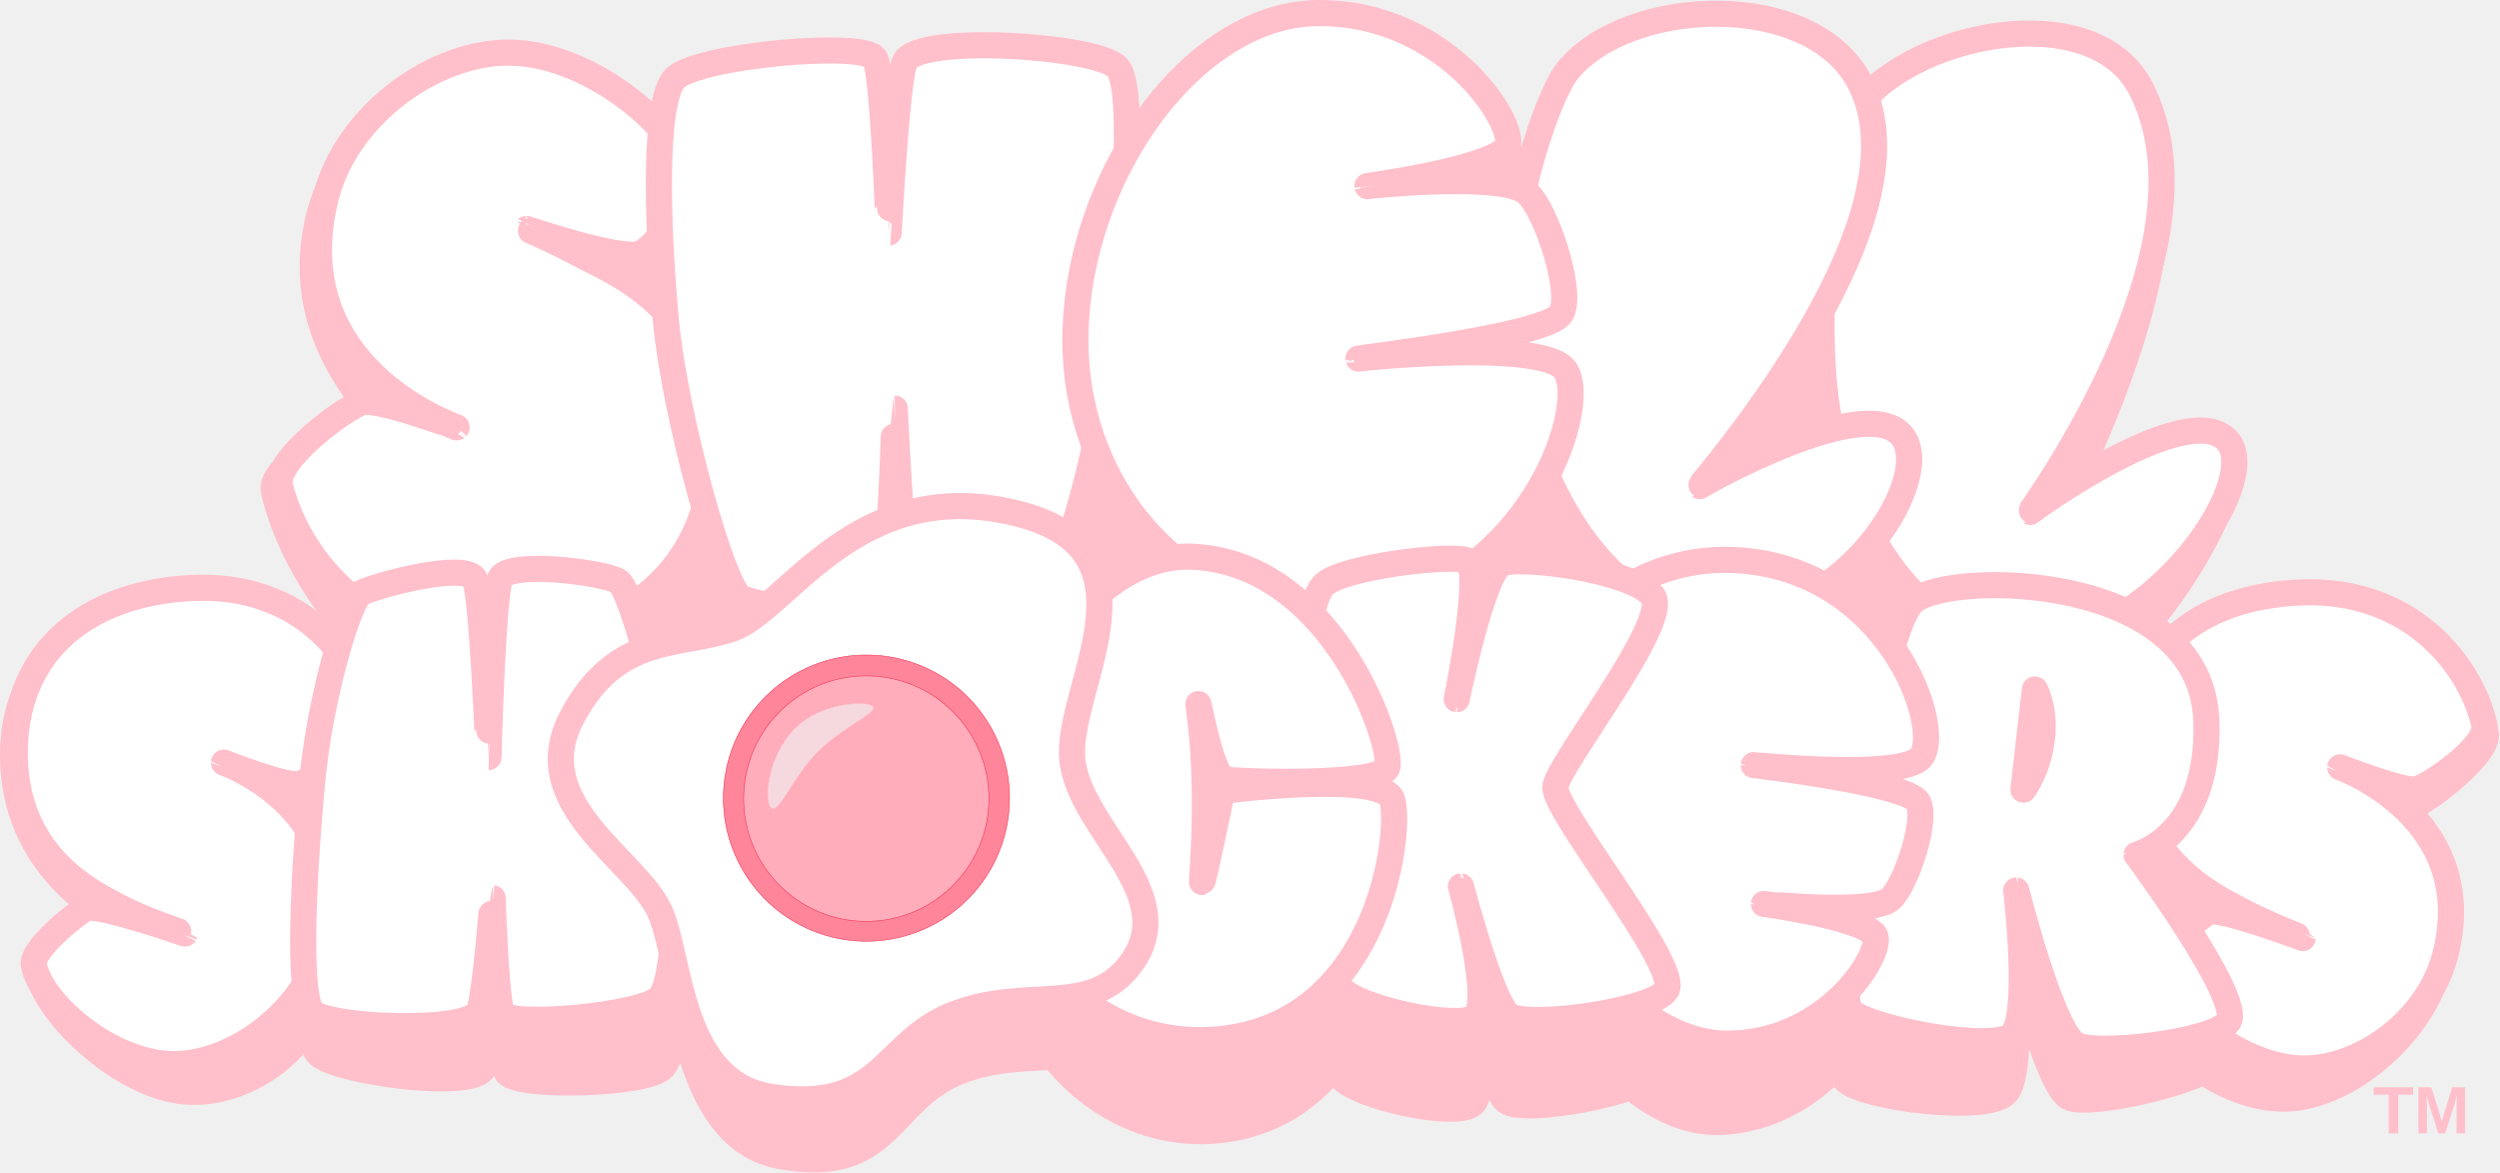
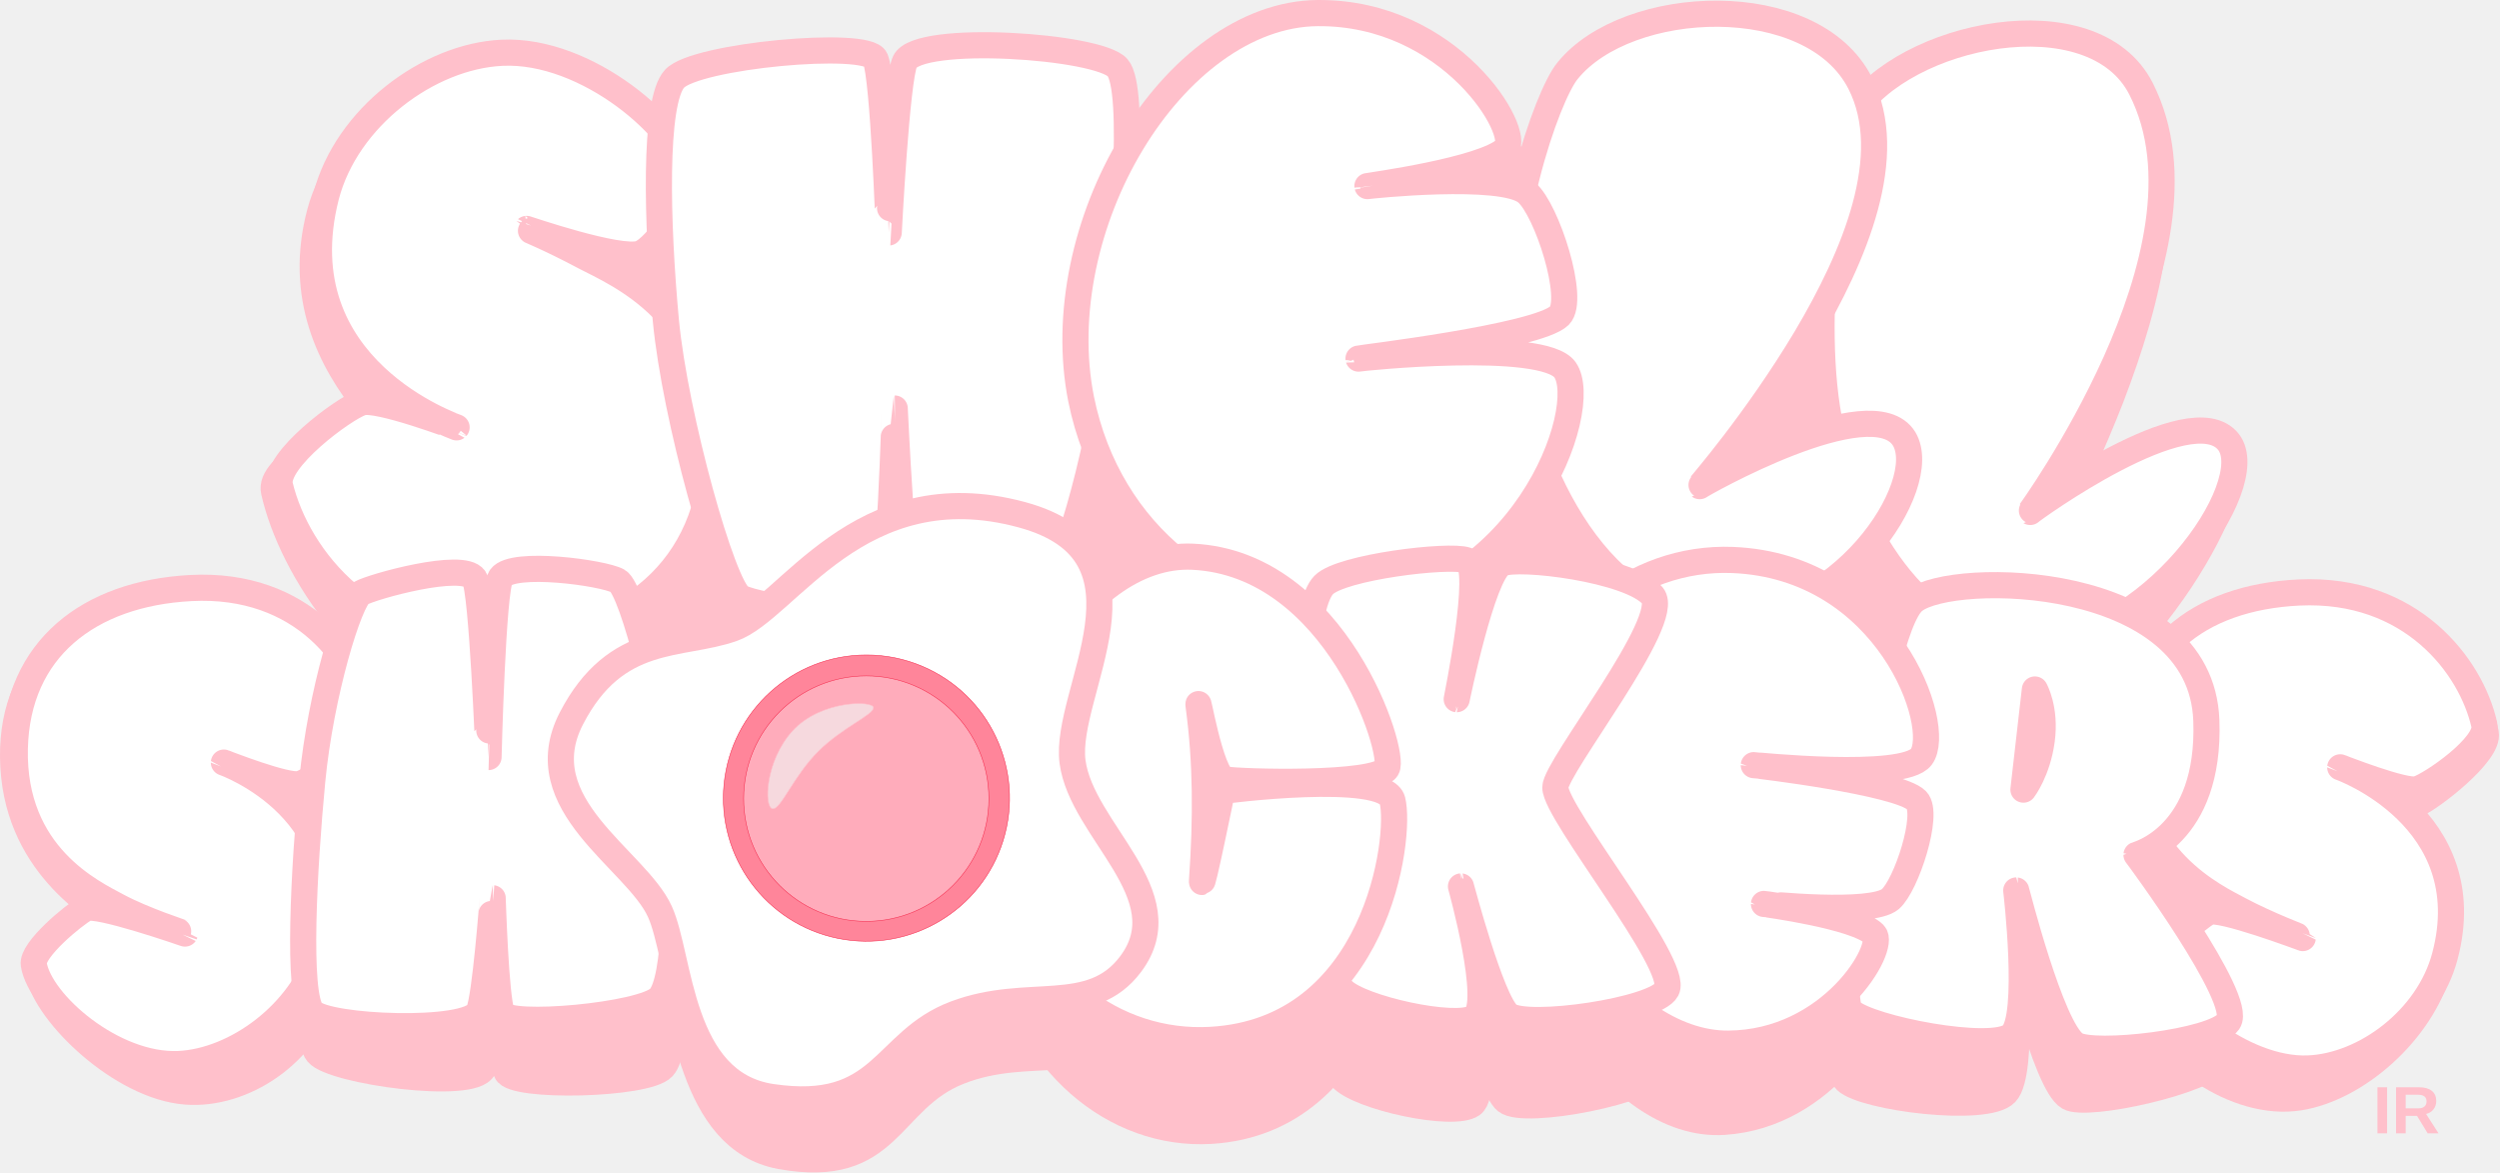
<svg xmlns="http://www.w3.org/2000/svg" id="logo-svg" viewBox="0 0 4780.23 2241.87">
  <defs>
    <style>
      .cls-1{fill:#643219}.cls-1,.cls-2{stroke:#643219}.cls-1,.cls-2{stroke-width:50px;fill-rule:evenodd}.cls-1{stroke-miterlimit:10}.cls-2{fill:#fff3e4;stroke-linecap:round;stroke-linejoin:round}
    </style>
  </defs>
  <g id="shadow">
    <g id="shell">
      <path d="M3533.56 315.04c-32.83 61.12-85.61 466.67-36.63 699.75 49.2 233.78 184.16 426.93 371.12 364.76 117.67-38.39 228.07-157.88 302.8-269.63 74.46-112.72 113.24-217.69 81.74-249.5-34.72-34.8-129.59 22.65-214.64 92.4-85.24 69.18-160.67 150.65-160.68 150.6.16.68 88.84-158.73 161.12-343.78 71.66-187.18 126.93-400 46.1-555.4-46.15-88.88-160.53-110.07-274.66-83.24-114.24 26.44-228.24 100.88-276.27 194.04Z" class="cls-1" style="fill: rgb(255, 192, 203); stroke: rgb(255, 192, 203);" />
      <path d="M2987.6 254.61c-38.89 58.72-130.93 387.69-105.13 647.24 25.93 259.29 159.23 610.91 394.52 577.06 119.26-16.77 221.86-115.93 288.84-218.34 66.81-103 98-209.24 70.63-253.71-61.08-99-391.34 174.52-390.54 175.6.17.88 107.88-166 201.29-361.85 92.85-197.31 171.39-423.63 100.4-574.89-92.8-198.77-446.09-168.92-560.01 8.89ZM949.54 155.06c-140.94-3.92-298.32 104.92-337.38 251.08-43 160.76 19.94 284.6 92.17 373.1 72.47 87.68 154.25 140 154.51 139 .12-.34-150.89-97.14-179.84-94-33.92 4.58-166.68 66.48-154.83 115.69 16.44 72.85 59.58 164.7 129.5 250 70 84.76 166.87 163 293.78 196 230.08 60.74 394.82-48.93 401.55-322.63 7.31-294.69-183.84-410.53-243.88-454.87-63.92-48-110.74-76.09-110.72-76.12.16-.42 176.59 94.05 216.35 84 30.84-7.63 100.05-113.1 94.68-154.14-14.11-109.7-193.51-303.12-355.89-307.11Z" class="cls-1" style="fill: rgb(255, 192, 203); stroke: rgb(255, 192, 203);" />
      <path d="M1279.02 239.61c-40.23 47.23-35.68 315.65-19.9 530.15 16.2 213.3 105.3 606.34 139.13 636.66 34.26 30 240.25 104.28 268.39 60.4 18.24-27.77 29.75-439.86 29.84-440 0 0 13.07 411.64 30.51 446.64 26.58 54.66 234.76 13.3 261.68-3.31 26.49-14.85 97.75-281.36 123.14-535 25-253.15 50.47-625.94 15-676.93-35.27-51.09-380.66-91.44-406.9-28.38-16 38.51-33 391.43-32.9 391.25 0 0-8.22-354.51-23.37-400.13-14.64-44.08-344.66-27.67-384.62 18.65Z" class="cls-1" style="fill: rgb(255, 192, 203); stroke: rgb(255, 192, 203);" />
      <path d="M2509.4 131.35c-137.33 2.29-268.64 129.36-355.82 304.19-87.46 175.14-130.81 398-98.74 599.34 51.95 322.19 269.11 537.56 496.52 513.63 178.43-18.92 299.51-152 370.23-286.69 70.58-135.37 90.8-272.39 64.26-314.15-42.21-64.69-397.25-.87-397.1-2.24-.11 1.4 343.77-66.59 385.81-122.2 31.11-40-25.28-243.54-64-281.93-46.33-45.32-305.51-2.77-305.41-3.08-.08.71 345.19-46.2 387.43-99.18 31.58-36.84-227.58-310.69-483.18-307.69Z" class="cls-1" style="fill: rgb(255, 192, 203); stroke: rgb(255, 192, 203);" />
    </g>
    <g id="shockers">
      <path d="M4398.4 2098.31c108.37-17.15 231.87-123.45 267.28-246.7 78.53-270.88-189.58-341.06-189.89-341.62.05.1 122.63 37.51 146.4 27.9 27.63-11.19 140.26-97.86 132.68-135.89-21.84-109.32-133-249.56-349.08-223.89-196 23.46-331.39 140-331.29 335.41.07 210.3 154.6 270 202.24 291.39 51.06 23.09 118.46 42.28 118.46 42.27.09.17-158.86-45-178.63-32.48-23 14.77-102.21 89.86-97.21 117.86 13.38 74.68 154.44 185.69 279.04 165.75Z" class="cls-1" style="fill: rgb(255, 192, 203); stroke: rgb(255, 192, 203);" />
      <path d="M4081.52 1714.88c-.08 0 142.48-48.78 139.7-274.06-3.25-285.64-481.39-263.94-556.51-200.65-76.12 62.58-168.33 793-133.8 825.78 34.85 33.33 268.74 62.92 305.89 24 37.28-38.56 13.72-286.44 13.62-286.53.18.18 61.34 267.71 106.81 294.59 33.5 20.06 263.68-29.85 292-73.28 30.78-45.5-167.13-309.07-167.71-309.85Zm-176.71-212.09c-9.14 61.9-36.88 100.15-36.87 100.15q12.75-99.78 25.62-199.48s20.47 36.86 11.25 99.33Z" class="cls-1" style="fill: rgb(255, 192, 203); stroke: rgb(255, 192, 203);" />
      <path d="M3297.65 2145.07c-210.63 13.78-416-317.71-377.72-598 31.14-224.29 206.71-374.71 397-373.46 298.74 2.36 400.48 314.92 356.66 377-34.84 50.06-320.63 33.38-320.7 33.18.05.17 277.36 20.33 310.38 53.89 24.5 25-22.61 170.51-53.22 199.76-36.87 35.21-241.08 23.88-241.13 23.74 0 .09 176.37 15 209 47.92 23.69 23.91-84.27 223.37-280.27 235.97Z" class="cls-1" style="fill: rgb(255, 192, 203); stroke: rgb(255, 192, 203);" />
      <path d="M2531.57 1240.22c-70.19 76.25-37.94 739.3 34.45 820.58 33.37 37.26 214.27 76.36 249.73 51 37.72-26.71-23.63-264.51-23.78-264.56.12 0 56.77 232.58 89.1 258 35.14 27.82 279.8-19.16 300.79-62.79 25-50.17-208.88-346.77-208.67-399.84.06-41.14 227.81-344.26 189.43-392.11-42-51.85-259.3-74.45-289.54-57.55-36.83 20.5-87.46 275.58-87.36 275.6-.13 0 53.66-269.68 20.3-281.34s-241.07 16.65-274.45 53.01Z" class="cls-1" style="fill: rgb(255, 192, 203); stroke: rgb(255, 192, 203);" />
      <path d="M2279.96 1183.14c-219.26-11.28-413.25 347.87-360.12 625.55 42.07 222.5 212.41 364.29 396 353.6 314.56-18.89 363.56-413.79 346.06-487.15-14.64-60.82-325.34-16.9-325.21-17.08-.07 0-39.9 208.7-38.08 181.72 8.27-128 7.67-240-6.54-351.79-5.31-42 22.57 140.74 50.11 146.62s288.34 12.53 309.22-23.86c18.43-31.32-95.3-412.91-371.44-427.61ZM356.17 2087.19c108.36 8 230.44-71.86 264.35-191.43 75.38-264.16-193-383.94-193.43-383.52.07-.06 123 59.38 146.66 54 27.53-6.21 139.25-75.79 131.37-116.65-22.72-117.24-134.42-277.28-350.47-281.3-196-3.68-331.37 90.41-329.64 279.18 1.89 203.15 157.72 291.16 205.64 322.08 51.44 32.85 119.17 65.79 119.16 65.79s-159.66-76.73-179.38-68c-22.9 10.15-101.52 67.51-96.17 95.61 14.3 74.72 157.35 214.89 281.91 224.24Z" class="cls-1" style="fill: rgb(255, 192, 203); stroke: rgb(255, 192, 203);" />
      <path d="M1268.1 2040.82c31.48-33.75 30.15-230.06 19.15-386-10.8-156.12-82.29-433.57-111.15-450.83-28.61-17.45-202-50.42-225.08-18.45-15.14 21-17.1 354.84-17 354.8s-18.33-332.18-33.44-355.08c-23.12-35-196.17 4.56-217.86 15.66-21.89 11.33-73.29 192.07-85.37 361.09-12.27 169.26-19.22 416.7 10.09 451.72s298 71.85 317.39 28.6c11.69-26 22.27-221.83 22.3-221.86s9.23 197.15 21.61 229c11.94 30.97 267.76 25.43 299.36-8.65Z" class="cls-1" style="fill: rgb(255, 192, 203); stroke: rgb(255, 192, 203);" />
      <path d="M1946.69 1038.96c281.08 79.28 84.22 360.39 103.94 500.83 19.34 140.61 212 270.77 114.49 410.87-74.7 108-193.26 44.09-330.4 98.15-136.94 53.81-130.87 199.79-341.52 161.84-175-31.94-180.55-284.37-223.3-377-48.52-106.22-262.17-218.53-184-389.11 78.8-171.1 204.74-141 304.08-177.06 103.95-37.7 236.16-317.97 556.71-228.52Z" class="cls-1" style="fill: rgb(255, 192, 203); stroke: rgb(255, 192, 203);" />
    </g>
  </g>
  <g id="face">
    <g id="shell-2" data-name="shell">
      <path d="M3543.9 218.21c-33.23 51.48-88.54 394.36-41.1 604.1 47.69 209.83 181.17 410.73 370.08 412.23 236.62 1.79 452.92-306.75 390.2-389.21-71.45-91.83-380.67 132.93-379.58 133.59.07-.09 90.3-124.22 163.6-287 72.8-162.94 128.68-364.59 48.38-522.24-92.15-180.87-454.91-105.63-551.58 48.53Z" class="cls-2" style="stroke: rgb(255, 192, 203); fill: rgb(255, 255, 255);" />
      <path d="M2998.4 135.49c-39.21 47.39-132.3 313.06-107.53 526.91 25 214 155.4 511.45 389.58 523 236.62 11.88 415.27-257.16 361.92-346.27-60.76-99.25-392.1 89.63-391.09 90.4.1-.09 108.5-124.72 203-282.7 94-158.15 174.1-349.65 104-487.75-91.32-180.71-445.16-165.71-559.88-23.59ZM960.24 100.91c-140.87 6.53-297.61 124-336.5 274.43-84.41 330.9 250.66 441.04 249.66 441.8.14-.17-152.22-57.45-181.43-47.49-34.06 11.2-168.3 110.57-156.47 158.87 33.76 138.65 173.76 317.8 429.36 302.33 232.13-13.78 395.39-139.92 400.47-376.21 5.48-254.38-186.33-331.66-246.73-363.42-64.2-34.29-111.27-53.49-111.2-53.5.17-.21 177.33 60.81 217 47.17 30.79-10.82 99.29-109.46 93.67-144.06-14.83-92.23-195.49-247.81-357.83-239.92Z" class="cls-2" style="stroke: rgb(255, 192, 203); fill: rgb(255, 255, 255);" />
      <path d="M1290.2 150.68c-39.92 43.43-33.65 277.25-16.51 462.19 17.58 184.9 109.11 510.46 143 529.45 34.48 18.55 239.87 48.34 267.49 9.13 17.94-25.88 27.25-370.29 27.35-370.3s15.13 341.31 32.62 368.21c26.72 40.8 232.91-13.6 259.5-27.56 26.16-14.35 96-235.51 120.74-442.09 24.29-206.63 49.06-509.37 13.47-550.22-35.32-41.75-381-65.81-406.91-11.47-15.83 32.33-31 326.47-30.94 326.46s-10-294.12-25.38-331.45c-14.83-36.89-344.79-6.62-384.43 37.65Z" class="cls-2" style="stroke: rgb(255, 192, 203); fill: rgb(255, 255, 255);" />
      <path d="M2520.53 25.02c-137.48 1.07-268.82 104.33-355.5 248-87 143.62-129.4 327.6-97 490.1 52.73 260.29 267.83 422.43 492.62 410.34 351.92-18.48 484.59-393.25 433-466.37-41.83-59-395.28-22.32-395-21.43-.19-.83 342.08-41 384.34-82.05 31.18-31.08-24.12-202.53-62.61-235.5-46.08-40.22-304.82-12.75-304.69-12.28-.07-.35 222.89-30.13 265-71.2 31.18-30.09-104.59-261.56-360.16-259.61Z" class="cls-2" style="stroke: rgb(255, 192, 203); fill: rgb(255, 255, 255);" />
    </g>
    <g id="shockers-2" data-name="shockers">
      <path d="M4414.83 2043.04c108.89-4.21 230.23-94.81 261.92-214.68 70.17-264.53-200-361.52-200.24-361.17 0-.08 123.67 48.85 147.17 41.82 27.35-8.36 137.23-84 128.42-123.18-25.33-112.49-140-262.87-354.14-252.91-194.29 9.17-326.71 114.46-322.53 304.6 4.47 204.62 160.97 276.62 209.34 302.54 51.84 27.57 120.07 53.58 120.07 53.59s-160.72-60.44-180.24-49.63c-22.71 12.38-100.57 78.69-94.93 106.51 15.06 73.95 159.94 197.19 285.16 192.51Z" class="cls-2" style="stroke: rgb(255, 192, 203); fill: rgb(255, 255, 255);" />
      <path d="M4086.82 1634.49c0-.1 141.77-35.66 133.6-257-10.15-282.26-485-287.32-559-229-74.58 57-156.64 751.65-121.5 785 35.54 33.55 271.86 79.51 308.59 45.49 36.81-34.31 8.35-276.32 8.29-276.32.11 0 66.75 264 113.24 294.51 34.22 22.11 265.18-3.83 292.59-43.33 29.56-42.7-175.45-319.55-175.81-319.35Zm-181.25-219.2c-7.94 59.38-35 94.53-35 94.53q10.9-95.72 21.88-191.43s21.14 36.97 13.12 96.9Z" class="cls-2" style="stroke: rgb(255, 192, 203); fill: rgb(255, 255, 255);" />
      <path d="M3305.89 1995.57c-212.64 1.37-421.64-317.59-384.71-581.73 29.84-211.48 203.58-350.56 392.94-343.11 297.13 11.93 403.78 319.42 361.07 376.53-34 45.56-320.38 15.37-320.43 15.76 0-.37 277.86 32.51 311.51 67.37 25 25.51-19.9 162.62-50.22 188.76-36.49 31.17-241.81 9-241.84 9.25 0-.15 177.33 23.6 210.63 57.56 24.26 24.81-81.34 208.32-278.95 209.61Z" class="cls-2" style="stroke: rgb(255, 192, 203); fill: rgb(255, 255, 255);" />
      <path d="M2532.1 1118.53c-69.82 71.67-37.11 697.35 36.14 774.75 33.63 35.18 216.1 75.2 251.71 52.35 37.81-24.38-25.2-250.69-25.3-250.68.07 0 58.27 221.12 91.07 246.16 35.6 26.77 281.79-8.69 302.41-48.81 24.36-47.35-213.11-337.16-213-386.7 0-39 225-320 186-366.58-42.41-50.8-258.92-77-288.94-61.27-36.51 18.77-85.77 259.1-85.7 259.11-.08 0 52.19-254.08 18.86-265.63-33.35-11.77-239.95 12.91-273.25 47.3Z" class="cls-2" style="stroke: rgb(255, 192, 203); fill: rgb(255, 255, 255);" />
      <path d="M2281.4 1064.49c-217.92-10.18-413.55 333.74-362.26 595.45 40.78 209.57 211.92 339.14 397.1 328.39 317.46-18 365.09-387.86 347.24-458-14.86-58.31-325.94-18.27-325.86-17.8 0 0-40.18 197.06-38.36 171.6 8.45-120.86 7.93-226.5-6.15-331.93-5.27-39.61 22.42 132.7 50 138.19 27.65 5.13 288.83 12.61 309.63-21 18.2-29.25-96.67-391.91-371.34-404.9Z" class="cls-2" style="stroke: rgb(255, 192, 203); fill: rgb(255, 255, 255);" />
      <path fill-rule="evenodd" stroke-linejoin="round" stroke-width="50" d="M341.85 2034.52c109.11-5.07 234.2-96.6 271-216.67 81.48-265-184.34-360-184.6-359.7 0-.07 121.54 48 145.36 40.8 27.72-8.56 141-85 133.92-124-20.31-112.26-128.07-261.86-342.73-250.55-194.76 10.39-332.16 116.6-336.46 306.86-4.62 204.7 148.91 275.63 196.18 301.22 50.67 27.18 129.31 52.54 129.3 52.56s-169.67-59.14-189.67-48.17c-23.25 12.56-104 79.48-99.52 107.28 11.93 73.86 151.77 196.04 277.22 190.37Z" style="stroke: rgb(255, 192, 203); fill: rgb(255, 255, 255);" />
      <path d="M1261.64 1907.96c32.19-34.29 33.53-222 24.66-370.71s-76.18-411.16-104.59-426.55c-28.26-15.58-200.33-39.1-223.82-6.9-15.4 21-23.42 343.72-23.39 343.72s-12.25-320-26.87-341.32c-22.35-32.82-195.32 15.42-217.18 27.87-22 12.27-77.14 192.12-93.17 358.8s-29.09 410.43-.4 441.87c28.75 31.05 298.65 42.07 319-.78 12.29-26.15 26.57-216.45 26.59-216.45s5.61 190 17.5 219.84c11.51 28.5 269.43 4.55 301.67-29.39Z" class="cls-2" style="stroke: rgb(255, 192, 203); fill: rgb(255, 255, 255);" />
    </g>
  </g>
-   <text transform="translate(4539.16 2167.02)" style="fill: rgb(255, 192, 203); font-family: Arial-Black, Arial; font-size: 128px; font-weight: 800; white-space: pre;">TM</text>
+   <text transform="translate(4539.16 2167.02)" style="fill: rgb(255, 192, 203); font-family: Arial-Black, Arial; font-size: 128px; font-weight: 800; white-space: pre;">IR</text>
  <g id="logo-egg">
    <g class="eggwhite">
      <path id="white" fill-rule="evenodd" stroke-linejoin="round" stroke-width="50" d="M2317.35 1209.12c275.33 74.63 79.48 339.67 96.84 472.19s210.3 254.45 111.27 386.81c-76.42 102.14-195.82 42.57-335.56 95.19s-137.17 190.62-351.06 159.09c-177.72-26.2-174.2-266.79-214-354.5-45.47-100.29-254.52-204.6-169.19-369.46s208.5-136.63 308.06-171.59c104.7-36.75 241.22-302.42 553.64-217.73Z" transform="translate(-362.6 -224.86)" fill="#fff" style="stroke: rgb(255, 192, 203);" />
    </g>
    <g id="yolk" class="eggyolk">
      <path fill-rule="evenodd" d="M1657.07 1781.72a254.63 254.63 0 1 1 180-74.6 252.86 252.86 0 0 1-180 74.6Z" style="stroke: rgb(255, 192, 203); fill: rgb(255, 172, 187);" />
      <path d="M1657.06 1292.35c129.55 0 234.57 105.07 234.57 234.68s-105 234.69-234.57 234.69-234.56-105.07-234.56-234.69 105-234.68 234.56-234.68m0-40a273.7 273.7 0 1 0 106.9 21.6 272.89 272.89 0 0 0-106.9-21.6Z" style="stroke: rgb(244, 44, 78); fill: rgb(255, 133, 154);" />
      <path id="highlight" fill-rule="evenodd" d="M1878.92 1622.13c-52.84 57.58-55.18 146.34-38.63 149.09 15.86 2.64 39.64-62.31 88.31-110.44 45.82-45.31 104.86-69 104.86-82.83s-100.41-14.8-154.54 44.18Z" transform="translate(-362.6 -224.86)" style="stroke: rgb(255, 192, 203); fill: rgb(246, 217, 222);" />
    </g>
  </g>
</svg>
